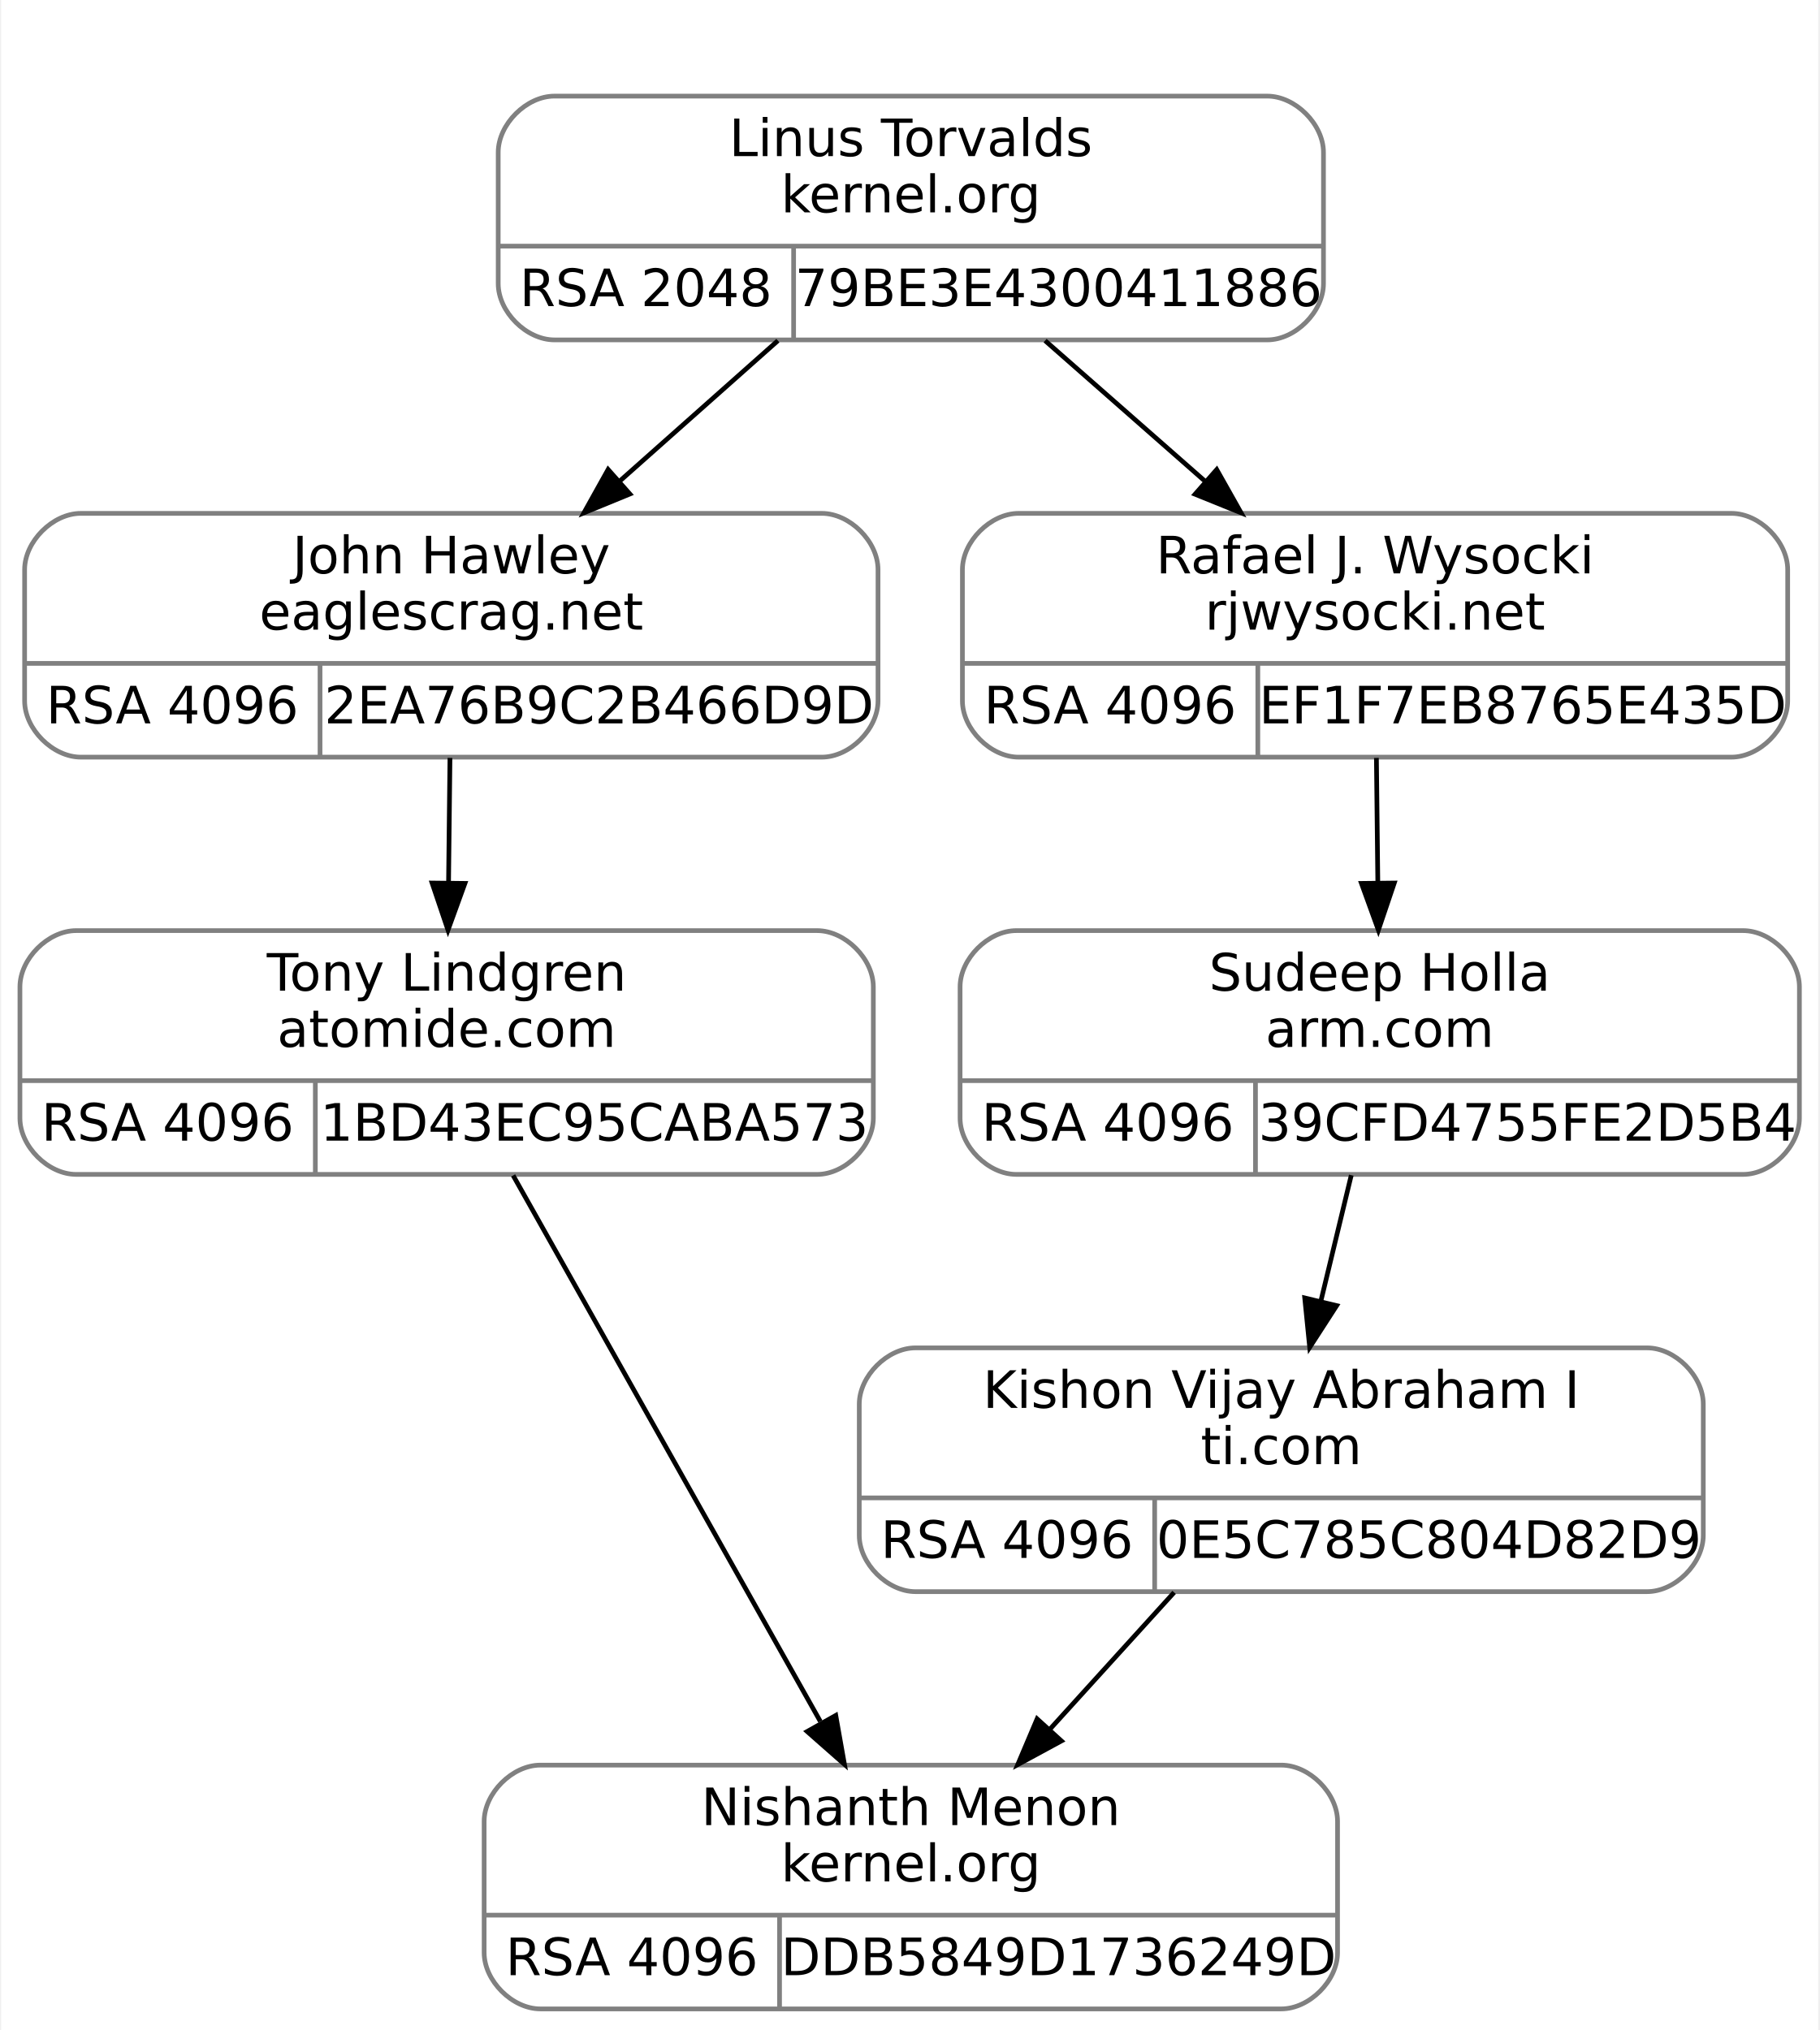
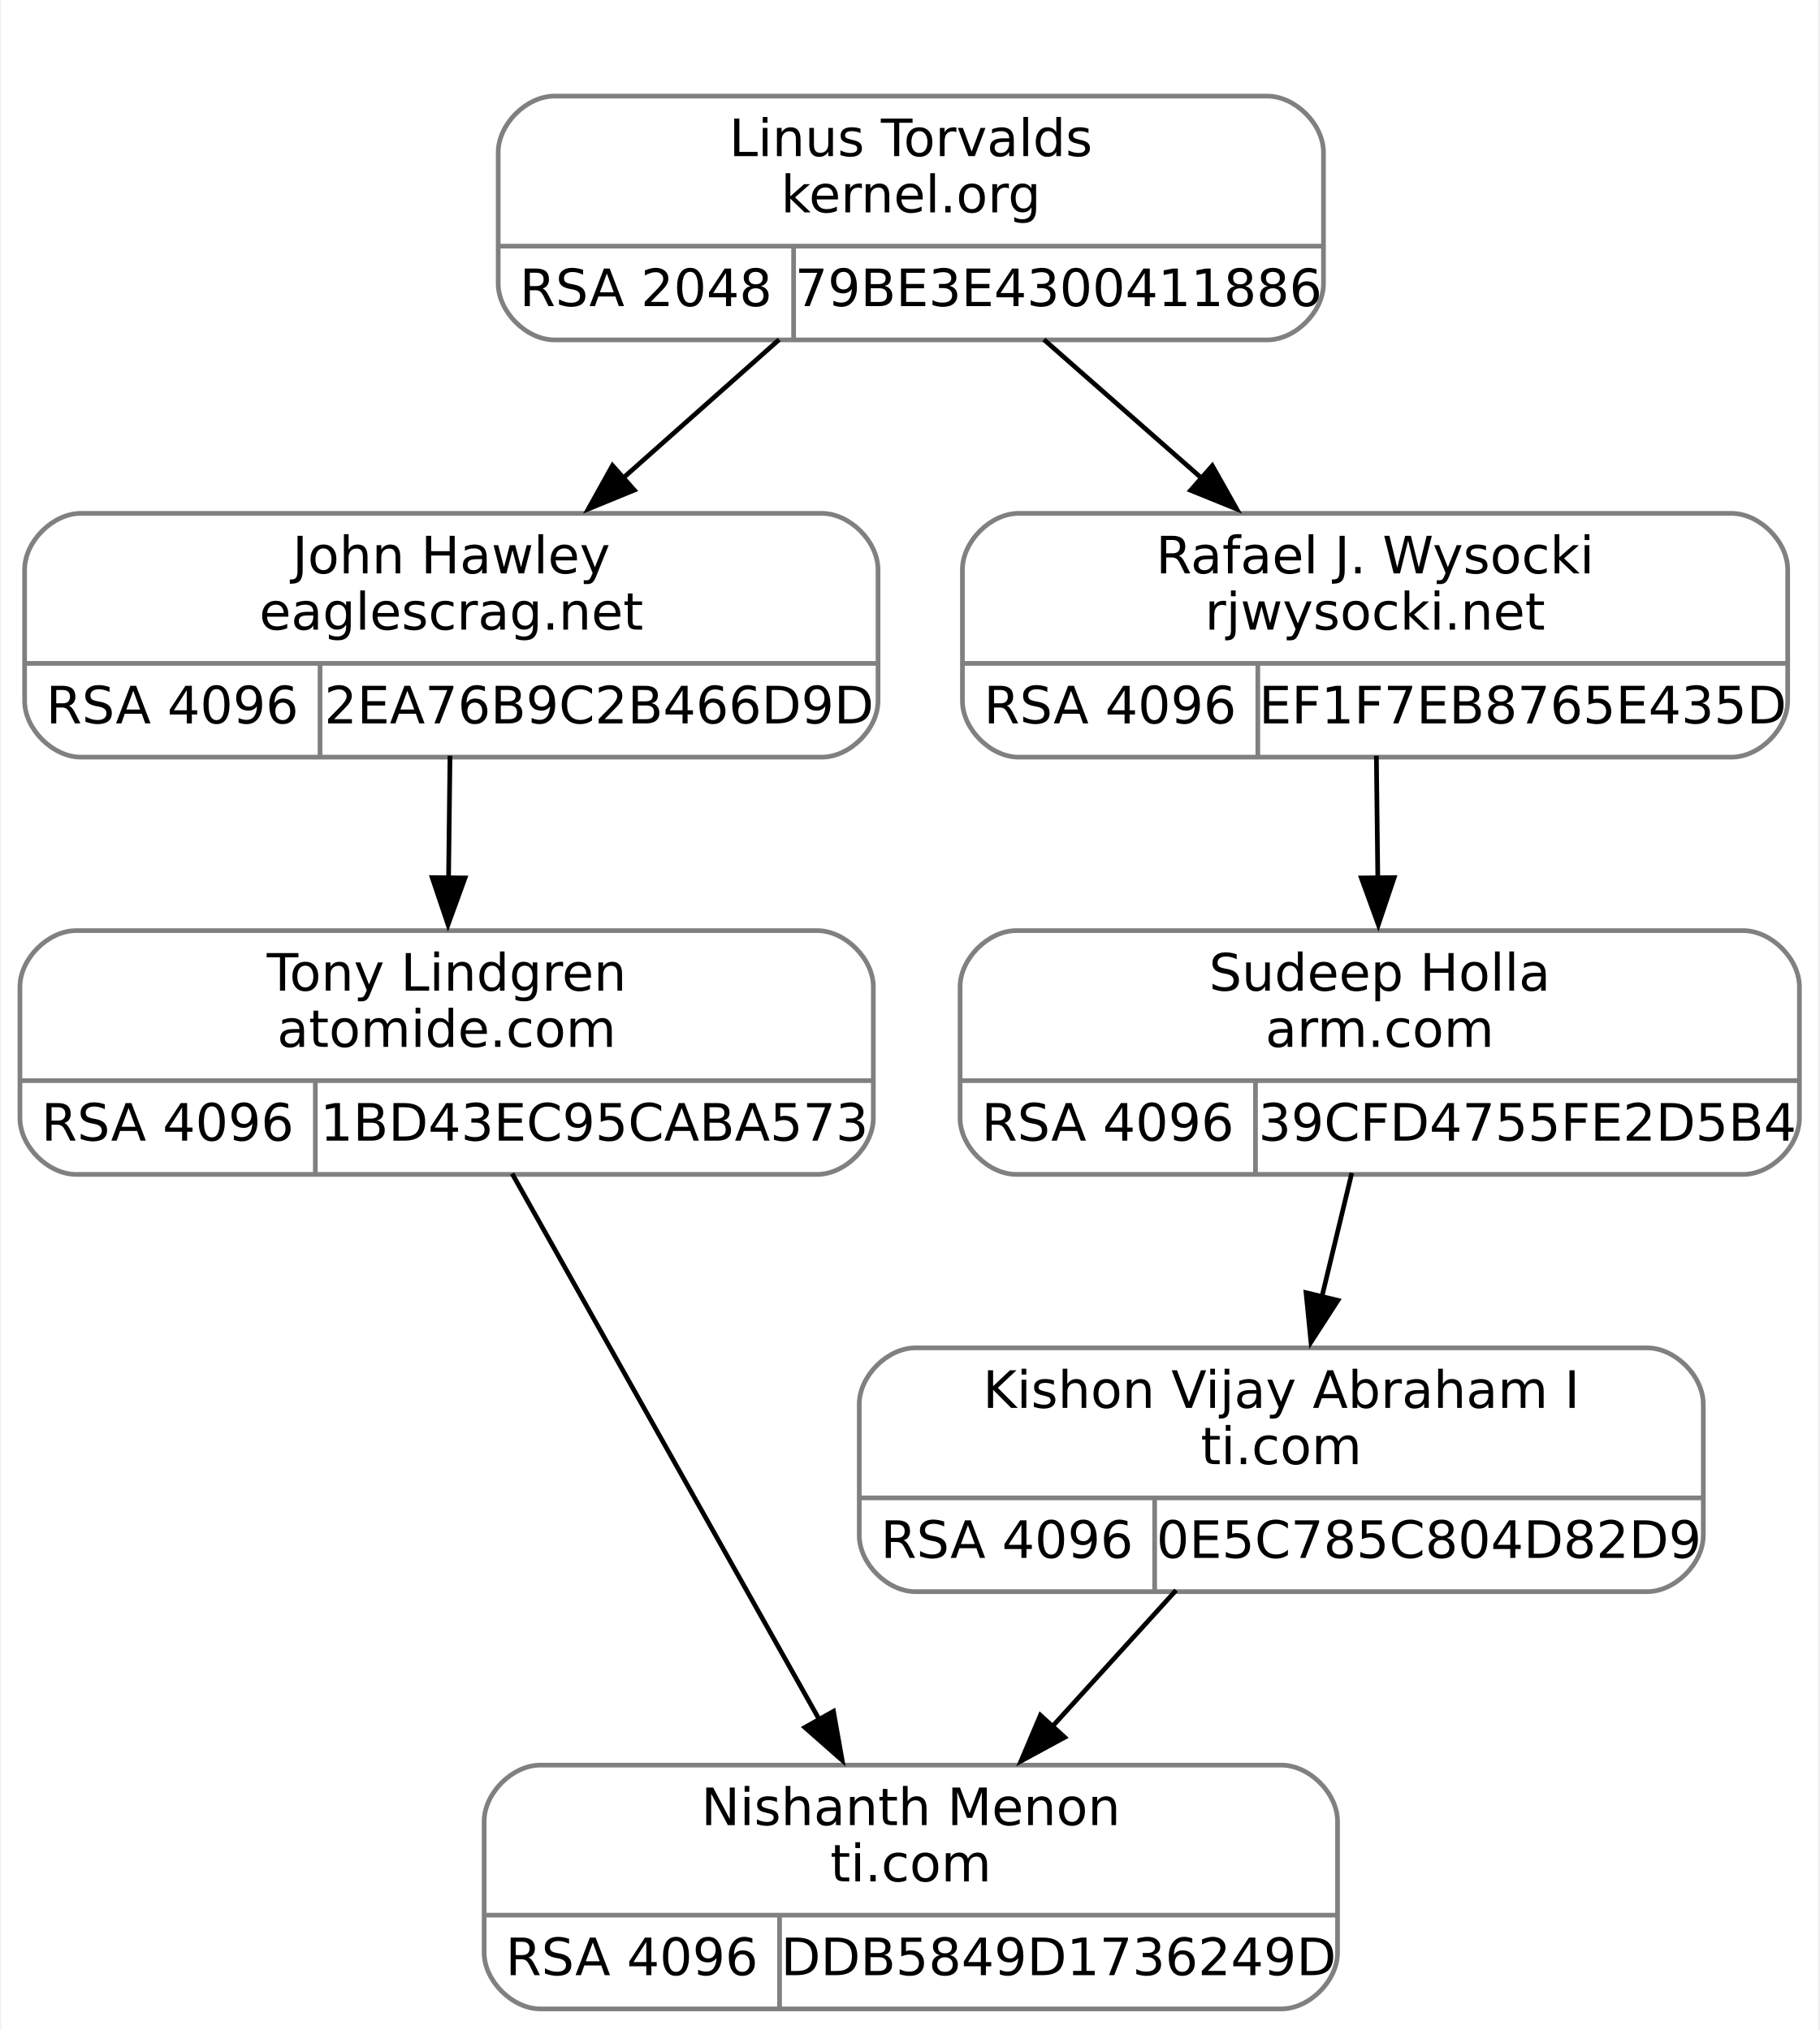
<svg xmlns="http://www.w3.org/2000/svg" width="388pt" height="433pt" viewBox="0.00 0.00 387.50 433.00">
  <g id="graph0" class="graph" transform="scale(1 1) rotate(0) translate(4 429)">
-     <polygon fill="white" stroke="transparent" points="-4,4 -4,-429 383.5,-429 383.5,4 -4,4" />
+     <polygon fill="white" stroke="none" points="-4,4 -4,-429 383.5,-429 383.5,4 -4,4" />
    <g id="clust1" class="cluster">
      <polygon fill="none" stroke="white" points="94,-348 94,-417 286,-417 286,-348 94,-348" />
    </g>
    <g id="node1" class="node">
      <path fill="none" stroke="gray" d="M13,-267.5C13,-267.5 171,-267.5 171,-267.5 177,-267.5 183,-273.5 183,-279.5 183,-279.5 183,-307.5 183,-307.5 183,-313.5 177,-319.5 171,-319.5 171,-319.5 13,-319.5 13,-319.5 7,-319.5 1,-313.5 1,-307.5 1,-307.5 1,-279.5 1,-279.5 1,-273.5 7,-267.5 13,-267.5" />
      <text text-anchor="middle" x="92" y="-306.7" font-family="droid sans,dejavu sans,helvetica" font-size="11.00">John Hawley</text>
      <text text-anchor="middle" x="92" y="-294.7" font-family="droid sans,dejavu sans,helvetica" font-size="11.00">eaglescrag.net</text>
-       <polyline fill="none" stroke="gray" points="1,-287.5 183,-287.5 " />
+       <polyline fill="none" stroke="gray" points="1,-287.5 183,-287.5" />
      <text text-anchor="middle" x="32.5" y="-274.7" font-family="droid sans,dejavu sans,helvetica" font-size="11.00">RSA 4096</text>
-       <polyline fill="none" stroke="gray" points="64,-267.5 64,-287.5 " />
+       <polyline fill="none" stroke="gray" points="64,-267.5 64,-287.5" />
      <text text-anchor="middle" x="123.5" y="-274.7" font-family="droid sans,dejavu sans,helvetica" font-size="11.00">2EA76B9C2B466D9D</text>
    </g>
    <g id="node3" class="node">
      <path fill="none" stroke="gray" d="M12,-178.5C12,-178.5 170,-178.5 170,-178.5 176,-178.5 182,-184.5 182,-190.5 182,-190.5 182,-218.5 182,-218.5 182,-224.5 176,-230.5 170,-230.5 170,-230.5 12,-230.5 12,-230.5 6,-230.5 0,-224.5 0,-218.5 0,-218.5 0,-190.5 0,-190.5 0,-184.5 6,-178.5 12,-178.5" />
      <text text-anchor="middle" x="91" y="-217.7" font-family="droid sans,dejavu sans,helvetica" font-size="11.00">Tony Lindgren</text>
      <text text-anchor="middle" x="91" y="-205.7" font-family="droid sans,dejavu sans,helvetica" font-size="11.00">atomide.com</text>
-       <polyline fill="none" stroke="gray" points="0,-198.5 182,-198.5 " />
+       <polyline fill="none" stroke="gray" points="0,-198.5 182,-198.5" />
      <text text-anchor="middle" x="31.5" y="-185.7" font-family="droid sans,dejavu sans,helvetica" font-size="11.00">RSA 4096</text>
-       <polyline fill="none" stroke="gray" points="63,-178.5 63,-198.5 " />
+       <polyline fill="none" stroke="gray" points="63,-178.5 63,-198.5" />
      <text text-anchor="middle" x="122.5" y="-185.7" font-family="droid sans,dejavu sans,helvetica" font-size="11.00">1BD43EC95CABA573</text>
    </g>
    <g id="edge2" class="edge">
-       <path fill="none" stroke="black" d="M91.71,-267.34C91.62,-259.04 91.51,-249.65 91.41,-240.75" />
-       <polygon fill="black" stroke="black" points="94.9,-240.57 91.29,-230.61 87.9,-240.65 94.9,-240.57" />
+       <path fill="none" stroke="black" d="M91.72,-267.8C91.62,-259.63 91.52,-250.36 91.41,-241.51" />
+       <polygon fill="black" stroke="black" points="94.92,-241.73 91.3,-231.77 87.92,-241.81 94.92,-241.73" />
    </g>
    <g id="node2" class="node">
      <path fill="none" stroke="gray" d="M114,-356.5C114,-356.5 266,-356.5 266,-356.5 272,-356.5 278,-362.5 278,-368.5 278,-368.5 278,-396.5 278,-396.5 278,-402.5 272,-408.5 266,-408.5 266,-408.5 114,-408.5 114,-408.5 108,-408.5 102,-402.5 102,-396.5 102,-396.5 102,-368.5 102,-368.5 102,-362.5 108,-356.5 114,-356.5" />
      <text text-anchor="middle" x="190" y="-395.7" font-family="droid sans,dejavu sans,helvetica" font-size="11.00">Linus Torvalds</text>
      <text text-anchor="middle" x="190" y="-383.7" font-family="droid sans,dejavu sans,helvetica" font-size="11.00">kernel.org</text>
-       <polyline fill="none" stroke="gray" points="102,-376.5 278,-376.5 " />
+       <polyline fill="none" stroke="gray" points="102,-376.5 278,-376.5" />
      <text text-anchor="middle" x="133.5" y="-363.7" font-family="droid sans,dejavu sans,helvetica" font-size="11.00">RSA 2048</text>
-       <polyline fill="none" stroke="gray" points="165,-356.5 165,-376.5 " />
+       <polyline fill="none" stroke="gray" points="165,-356.5 165,-376.5" />
      <text text-anchor="middle" x="221.5" y="-363.7" font-family="droid sans,dejavu sans,helvetica" font-size="11.00">79BE3E4300411886</text>
    </g>
    <g id="edge1" class="edge">
-       <path fill="none" stroke="black" d="M161.65,-356.34C151.09,-346.96 138.96,-336.19 127.81,-326.29" />
-       <polygon fill="black" stroke="black" points="130.08,-323.63 120.28,-319.61 125.44,-328.86 130.08,-323.63" />
+       <path fill="none" stroke="black" d="M161.92,-356.57C151.56,-347.38 139.68,-336.82 128.67,-327.06" />
+       <polygon fill="black" stroke="black" points="131.02,-324.46 121.22,-320.44 126.37,-329.7 131.02,-324.46" />
    </g>
    <g id="node5" class="node">
      <path fill="none" stroke="gray" d="M213,-267.5C213,-267.5 365,-267.5 365,-267.5 371,-267.5 377,-273.5 377,-279.5 377,-279.5 377,-307.5 377,-307.5 377,-313.5 371,-319.5 365,-319.5 365,-319.5 213,-319.5 213,-319.5 207,-319.5 201,-313.5 201,-307.5 201,-307.5 201,-279.5 201,-279.5 201,-273.5 207,-267.5 213,-267.5" />
      <text text-anchor="middle" x="289" y="-306.7" font-family="droid sans,dejavu sans,helvetica" font-size="11.00">Rafael J. Wysocki</text>
      <text text-anchor="middle" x="289" y="-294.7" font-family="droid sans,dejavu sans,helvetica" font-size="11.00">rjwysocki.net</text>
-       <polyline fill="none" stroke="gray" points="201,-287.5 377,-287.5 " />
+       <polyline fill="none" stroke="gray" points="201,-287.5 377,-287.5" />
      <text text-anchor="middle" x="232.5" y="-274.7" font-family="droid sans,dejavu sans,helvetica" font-size="11.00">RSA 4096</text>
-       <polyline fill="none" stroke="gray" points="264,-267.5 264,-287.5 " />
+       <polyline fill="none" stroke="gray" points="264,-267.5 264,-287.5" />
      <text text-anchor="middle" x="320.5" y="-274.7" font-family="droid sans,dejavu sans,helvetica" font-size="11.00">EF1F7EB8765E435D</text>
    </g>
    <g id="edge4" class="edge">
-       <path fill="none" stroke="black" d="M218.63,-356.34C229.31,-346.96 241.56,-336.19 252.82,-326.29" />
-       <polygon fill="black" stroke="black" points="255.23,-328.84 260.43,-319.61 250.61,-323.58 255.23,-328.84" />
+       <path fill="none" stroke="black" d="M218.37,-356.57C228.93,-347.29 241.08,-336.61 252.28,-326.77" />
+       <polygon fill="black" stroke="black" points="254.29,-329.66 259.49,-320.43 249.67,-324.41 254.29,-329.66" />
    </g>
    <g id="node4" class="node">
      <path fill="none" stroke="gray" d="M111,-0.5C111,-0.5 269,-0.5 269,-0.5 275,-0.5 281,-6.5 281,-12.5 281,-12.5 281,-40.5 281,-40.5 281,-46.5 275,-52.5 269,-52.5 269,-52.5 111,-52.5 111,-52.5 105,-52.5 99,-46.5 99,-40.5 99,-40.5 99,-12.5 99,-12.5 99,-6.5 105,-0.5 111,-0.5" />
      <text text-anchor="middle" x="190" y="-39.7" font-family="droid sans,dejavu sans,helvetica" font-size="11.00">Nishanth Menon</text>
-       <text text-anchor="middle" x="190" y="-27.7" font-family="droid sans,dejavu sans,helvetica" font-size="11.00">kernel.org</text>
-       <polyline fill="none" stroke="gray" points="99,-20.5 281,-20.5 " />
+       <text text-anchor="middle" x="190" y="-27.7" font-family="droid sans,dejavu sans,helvetica" font-size="11.00">ti.com</text>
+       <polyline fill="none" stroke="gray" points="99,-20.5 281,-20.5" />
      <text text-anchor="middle" x="130.5" y="-7.7" font-family="droid sans,dejavu sans,helvetica" font-size="11.00">RSA 4096</text>
-       <polyline fill="none" stroke="gray" points="162,-0.5 162,-20.5 " />
+       <polyline fill="none" stroke="gray" points="162,-0.5 162,-20.5" />
      <text text-anchor="middle" x="221.5" y="-7.7" font-family="droid sans,dejavu sans,helvetica" font-size="11.00">DDB5849D1736249D</text>
    </g>
    <g id="edge3" class="edge">
-       <path fill="none" stroke="black" d="M105.18,-178.28C122.39,-147.7 151.46,-96.01 170.7,-61.82" />
-       <polygon fill="black" stroke="black" points="173.99,-63.1 175.84,-52.67 167.89,-59.67 173.99,-63.1" />
+       <path fill="none" stroke="black" d="M104.97,-178.66C122.15,-148.13 151.38,-96.16 170.69,-61.83" />
+       <polygon fill="black" stroke="black" points="173.5,-63.97 175.35,-53.54 167.4,-60.54 173.5,-63.97" />
    </g>
    <g id="node6" class="node">
      <path fill="none" stroke="gray" d="M212.5,-178.5C212.5,-178.5 367.5,-178.5 367.5,-178.5 373.5,-178.5 379.5,-184.5 379.5,-190.5 379.5,-190.5 379.5,-218.5 379.5,-218.5 379.5,-224.5 373.5,-230.5 367.5,-230.5 367.5,-230.5 212.5,-230.5 212.5,-230.5 206.5,-230.5 200.5,-224.5 200.5,-218.5 200.5,-218.5 200.5,-190.5 200.5,-190.5 200.5,-184.5 206.5,-178.5 212.5,-178.5" />
      <text text-anchor="middle" x="290" y="-217.7" font-family="droid sans,dejavu sans,helvetica" font-size="11.00">Sudeep Holla</text>
      <text text-anchor="middle" x="290" y="-205.7" font-family="droid sans,dejavu sans,helvetica" font-size="11.00">arm.com</text>
-       <polyline fill="none" stroke="gray" points="200.5,-198.5 379.5,-198.5 " />
+       <polyline fill="none" stroke="gray" points="200.5,-198.5 379.5,-198.5" />
      <text text-anchor="middle" x="232" y="-185.7" font-family="droid sans,dejavu sans,helvetica" font-size="11.00">RSA 4096</text>
-       <polyline fill="none" stroke="gray" points="263.5,-178.5 263.5,-198.5 " />
+       <polyline fill="none" stroke="gray" points="263.5,-178.5 263.5,-198.5" />
      <text text-anchor="middle" x="321.5" y="-185.7" font-family="droid sans,dejavu sans,helvetica" font-size="11.00">39CFD4755FE2D5B4</text>
    </g>
    <g id="edge5" class="edge">
-       <path fill="none" stroke="black" d="M289.29,-267.34C289.38,-259.04 289.49,-249.65 289.59,-240.75" />
-       <polygon fill="black" stroke="black" points="293.1,-240.65 289.71,-230.61 286.1,-240.57 293.1,-240.65" />
+       <path fill="none" stroke="black" d="M289.28,-267.8C289.38,-259.63 289.48,-250.36 289.59,-241.51" />
+       <polygon fill="black" stroke="black" points="293.08,-241.81 289.7,-231.77 286.08,-241.73 293.08,-241.81" />
    </g>
    <g id="node7" class="node">
      <path fill="none" stroke="gray" d="M191,-89.5C191,-89.5 347,-89.5 347,-89.5 353,-89.5 359,-95.5 359,-101.5 359,-101.5 359,-129.5 359,-129.5 359,-135.5 353,-141.5 347,-141.5 347,-141.5 191,-141.5 191,-141.5 185,-141.5 179,-135.5 179,-129.5 179,-129.5 179,-101.5 179,-101.5 179,-95.5 185,-89.5 191,-89.5" />
      <text text-anchor="middle" x="269" y="-128.7" font-family="droid sans,dejavu sans,helvetica" font-size="11.00">Kishon Vijay Abraham I</text>
      <text text-anchor="middle" x="269" y="-116.7" font-family="droid sans,dejavu sans,helvetica" font-size="11.00">ti.com</text>
-       <polyline fill="none" stroke="gray" points="179,-109.5 359,-109.5 " />
+       <polyline fill="none" stroke="gray" points="179,-109.5 359,-109.5" />
      <text text-anchor="middle" x="210.5" y="-96.7" font-family="droid sans,dejavu sans,helvetica" font-size="11.00">RSA 4096</text>
-       <polyline fill="none" stroke="gray" points="242,-89.5 242,-109.5 " />
+       <polyline fill="none" stroke="gray" points="242,-89.5 242,-109.5" />
      <text text-anchor="middle" x="300.5" y="-96.7" font-family="droid sans,dejavu sans,helvetica" font-size="11.00">0E5C785C804D82D9</text>
    </g>
    <g id="edge6" class="edge">
-       <path fill="none" stroke="black" d="M283.93,-178.34C281.9,-169.95 279.61,-160.45 277.44,-151.46" />
-       <polygon fill="black" stroke="black" points="280.81,-150.51 275.06,-141.61 274,-152.15 280.81,-150.51" />
+       <path fill="none" stroke="black" d="M284.04,-178.8C282.04,-170.54 279.78,-161.15 277.62,-152.22" />
+       <polygon fill="black" stroke="black" points="281.08,-151.63 275.33,-142.73 274.28,-153.27 281.08,-151.63" />
    </g>
    <g id="edge7" class="edge">
-       <path fill="none" stroke="black" d="M246.15,-89.34C237.88,-80.23 228.42,-69.81 219.65,-60.15" />
-       <polygon fill="black" stroke="black" points="222.11,-57.66 212.8,-52.61 216.93,-62.36 222.11,-57.66" />
+       <path fill="none" stroke="black" d="M246.57,-89.8C238.32,-80.71 228.83,-70.26 220.01,-60.55" />
+       <polygon fill="black" stroke="black" points="222.81,-58.43 213.5,-53.38 217.63,-63.14 222.81,-58.43" />
    </g>
  </g>
</svg>
